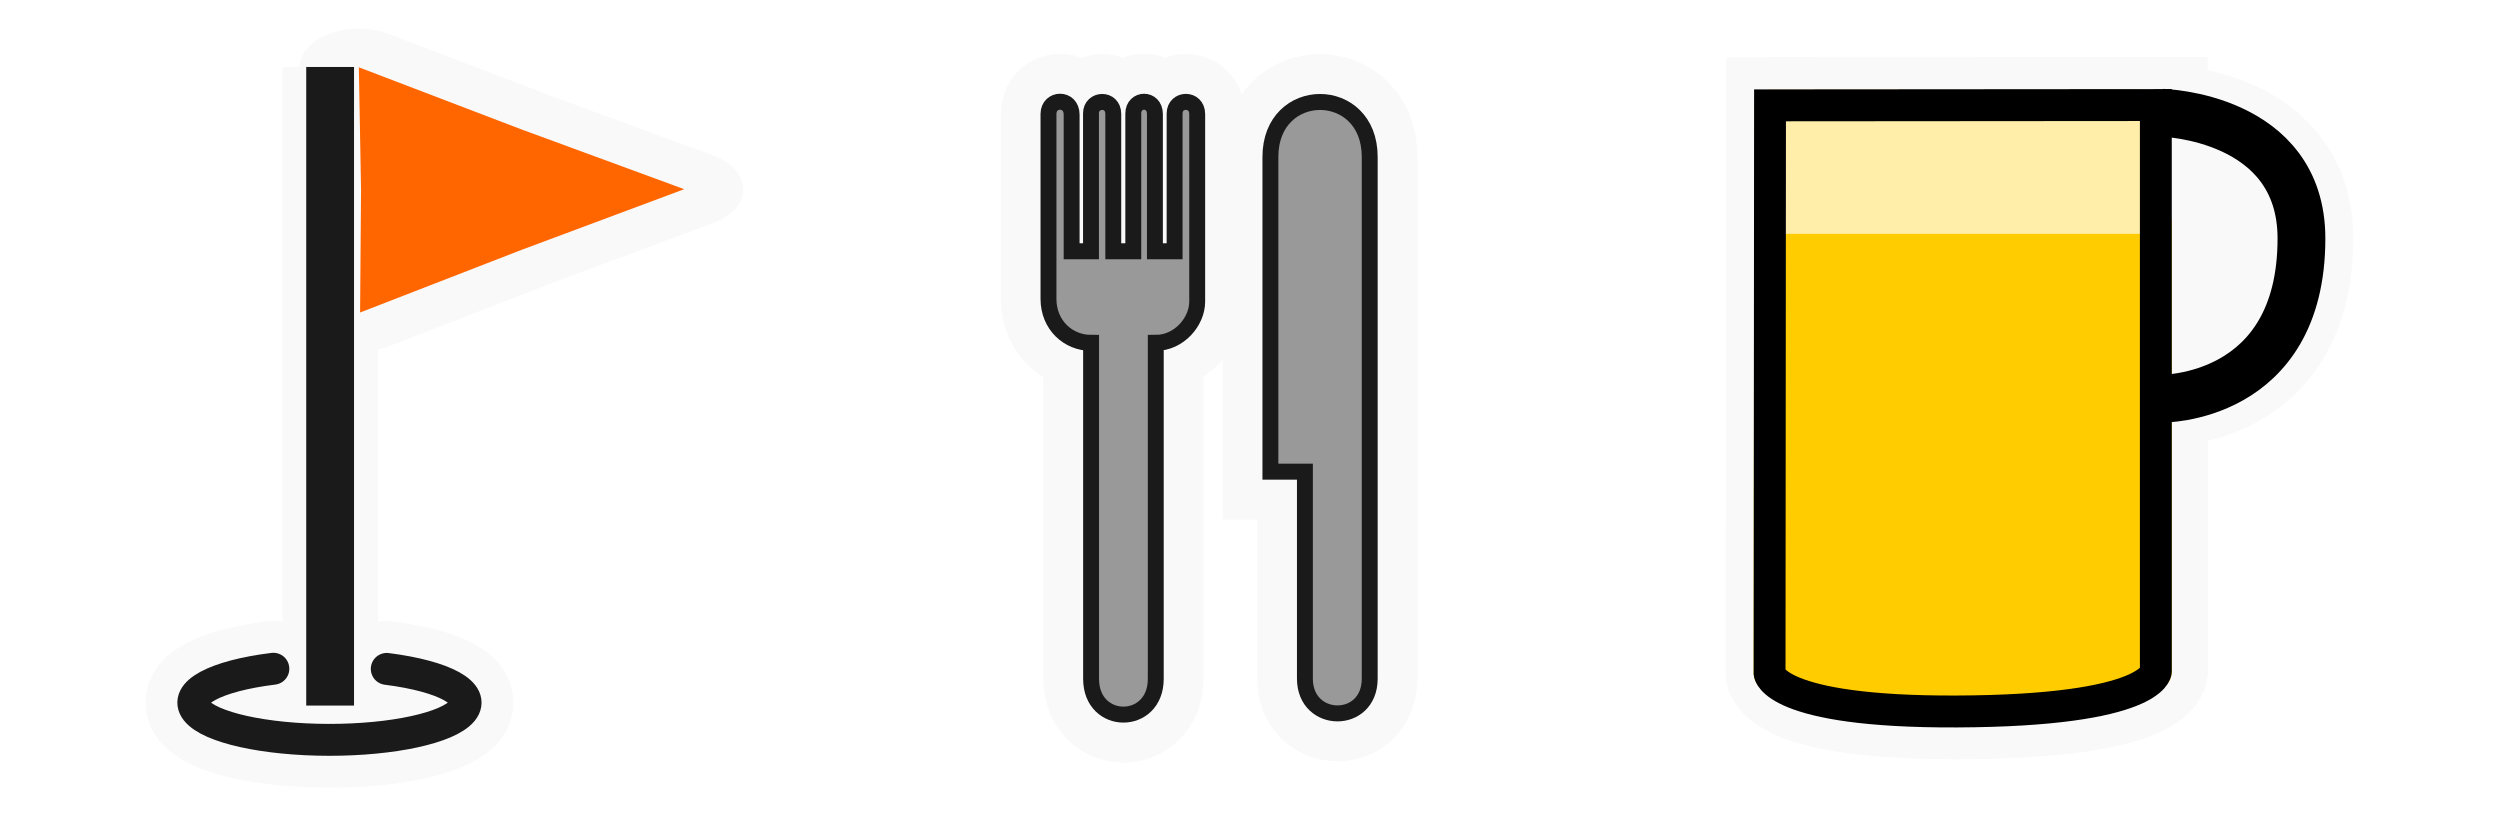
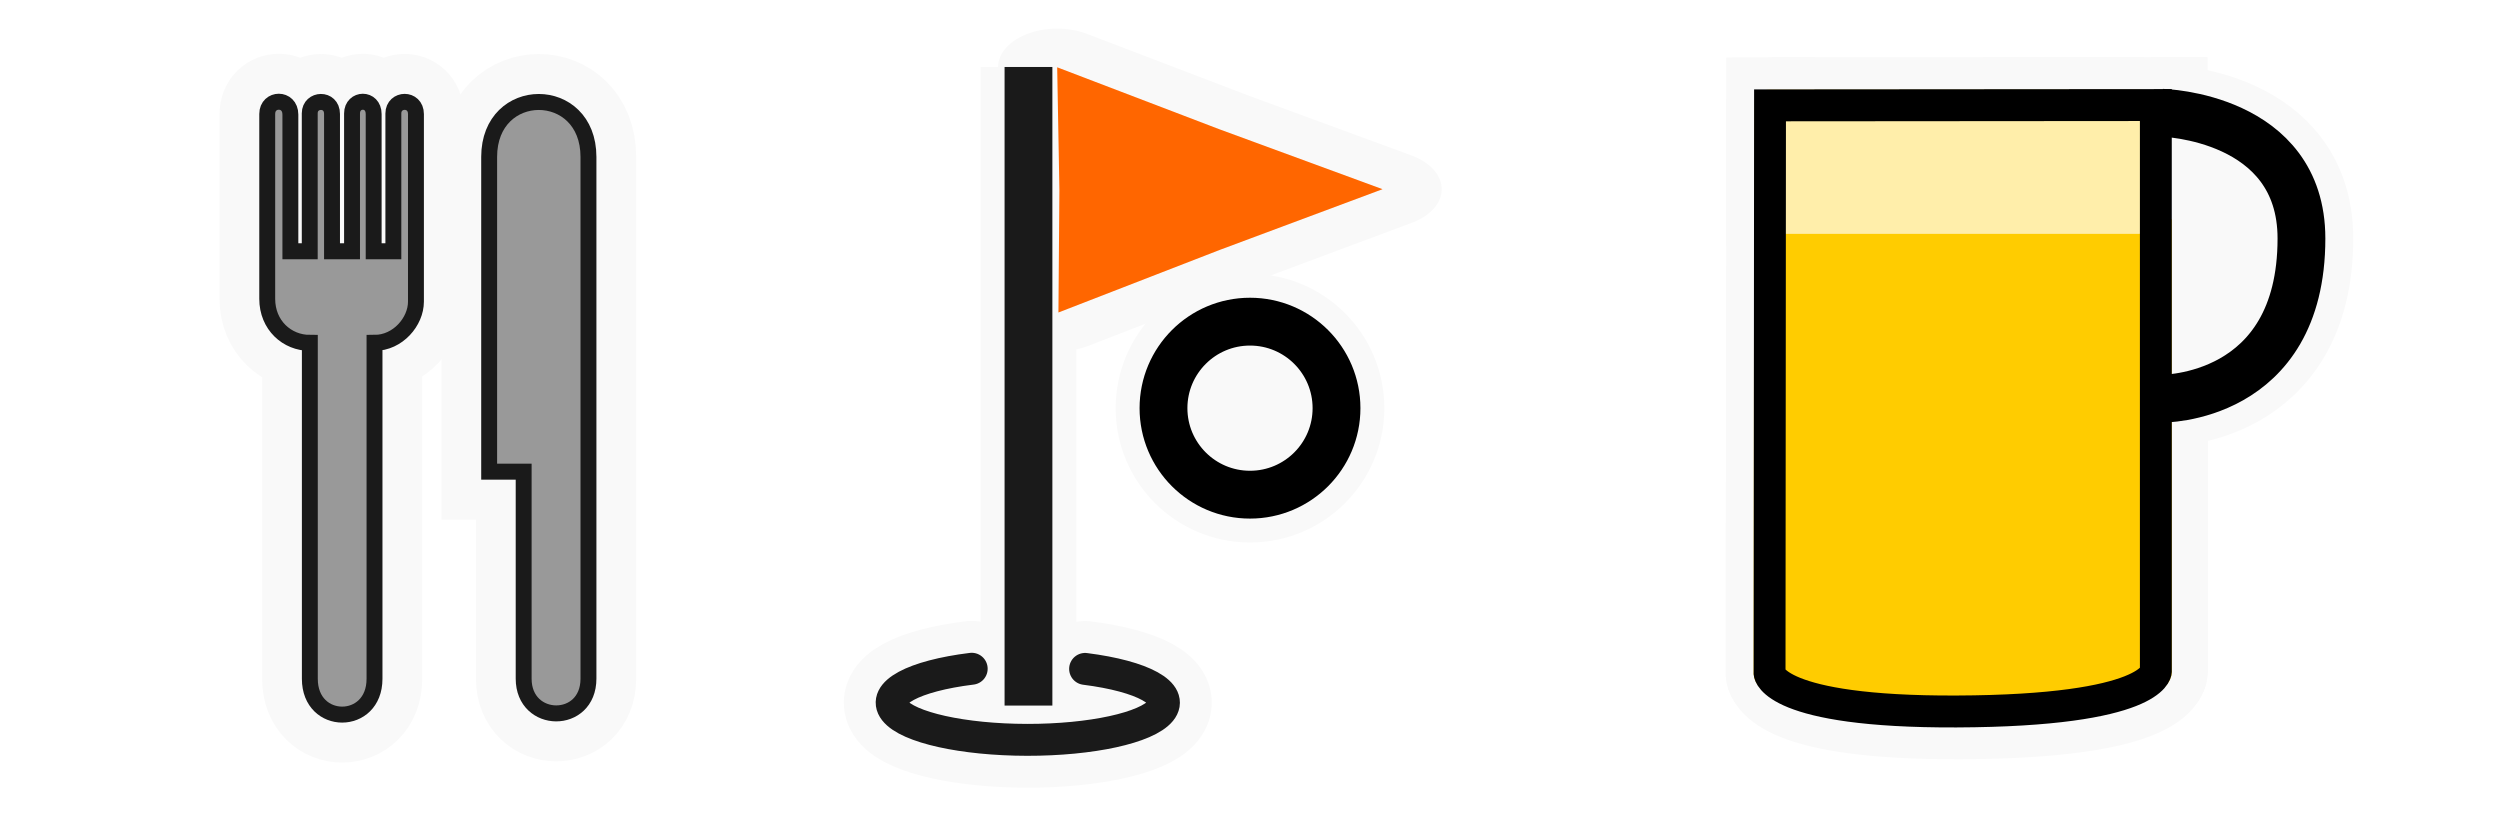
<svg xmlns="http://www.w3.org/2000/svg" height="512" width="1568" version="1.1" viewBox="0 0 1568 512" id="svg3847">
  <defs id="defs3835">
    <filter id="b" style="color-interpolation-filters:sRGB" height="1.167" width="1.127" y="-0.083" x="-0.063">
      <feGaussianBlur stdDeviation="61.201" id="feGaussianBlur3822" />
    </filter>
    <clipPath id="c" clipPathUnits="userSpaceOnUse">
      <path d="m 544.11,364.31 c -11.403,0.069 -22.794,1.091 -33.859,2.678 -4.55,2.3 -6.35,8.019 -3.5,12.339 17.1,90.69 24.71,182.71 33.73,274.26 7.93,97.83 19.07,195.65 29.5,293.41 -4.76,-2.79 1.54,3.269 0,6.059 5.13,65.54 7.361,131.27 11.011,196.9 3.9,38.62 -0.06,77.34 -3.27,115.9 -4.39,72.19 -10.42,146.2 -14.82,219.07 -11.58,18.61 -6.89,41.49 -7.87,62.13 0.37,19.55 -3.409,42.351 -1.959,60.061 -8.86,111.2 -16.71,223.17 -30.18,334.17 -3.95,46.7 -13.481,97.809 -15.841,146.44 4.19,-1.64 7.401,2.911 9.191,-1.639 78.27,-24.43 155.66,-54.31 237.6,-64.25 67.07,-9.35 137.26,-11.011 203.17,-13.691 27.82,0.28 55.48,-2.301 83.12,-4.991 57.02,-7.26 108.48,-34.499 164.32,-46.159 52.32,-13.79 130.57,-24.471 176.76,21.259 5.79,5.04 3.031,9.03 9.031,10.55 12.15,17.03 22.979,35.271 33.309,53.631 18.95,32.14 34.69,77.479 77.17,83.039 46.45,4.81 90.78,-14.42 131.83,-33.92 54.24,-28.95 111.24,-54.399 168.69,-75.319 35.42,-10.54 71.359,-20.63 108.39,-23.72 59.92,-4.22 126.88,0.52 173.22,43.2 16.36,10.64 24.25,33.87 37.13,49.35 10.28,15.03 37.48,30.599 53.4,30.109 15.5,4.14 35.31,4.25 52.35,6.02 97.42,3.34 195.42,-4.76 292.87,3.25 30.11,0.99 57.991,22.24 78.791,38.27 6.55,8.25 16.679,11.69 24.389,18.77 43.16,17.8 82.141,-12.211 122.74,-23.991 2,-1.59 6.749,2.65 4.639,-1.58 35.66,-9.7 74.64,-10.201 109.42,2.539 20.87,4.18 39.51,15.681 59.18,22.691 31.68,15.89 64.531,31.049 98.531,41.609 34.49,6.15 69.84,8.45 104.85,6.32 6.73,0.72 16.199,-3.9 13.959,-12.13 -2.11,-30.3 -14.07,-58.771 -23.77,-87.291 -14.12,-37.85 -28.889,-78.75 -46.409,-113.2 -4.54,-12.19 -9.49,-24.4 -15.87,-35.73 -19.63,-62.15 -40.409,-124.19 -59.309,-186.74 -28.73,-89.44 -56.711,-179.23 -86.711,-268.2 -28.97,-90.52 -56.739,-181.3 -89.259,-270.62 -33.29,-94.42 -72.4,-188.22 -116.57,-277.2 -16.31,-29.51 -30.701,-60.291 -50.391,-87.791 -4.83,-7.55 -13.579,-12.67 -22.459,-13.65 -21.06,-0.82 -42.131,-3.57 -62.341,-9.58 0.43,-1.73 -3.089,0.361 -4.219,-0.909 -99.98,-30.44 -181.23,-99.871 -275.8,-142.01 -34.52,-16.01 -69.241,-33.569 -107.09,-39.989 -76.89,-9.66 -154.79,-1.631 -232.02,-7.081 -58.35,0.4 -116.8,-13.07 -170.12,-35.3 -101.24,-44.75 -199.73,-97.379 -304.53,-133.99 -30.899,-10.506 -64.815,-16.681 -97.141,-16.702 -7.46,-0.005 -14.835,0.318 -22.069,0.991 -35.58,2.79 -72.34,6.52 -104.88,22.22 -12.52,4.51 -24.691,10.67 -38.161,11.73 -29.69,6.79 -59.469,-8.399 -80.789,-28.119 -20.54,-16.3 -41.041,-35.421 -68.061,-39.881 -6.72,-0.872 -13.422,-1.245 -20.109,-1.262 -28.98,-0.076 -57.702,6.536 -86.57,8.283 -48.33,7.69 -97.92,11.15 -146.42,3 -69.38,-11.41 -128.16,-51.91 -187.78,-86.26 -21.86,-13.17 -47,-17.63 -72.09,-17.48 z" id="path3825" style="fill:#feda02" />
    </clipPath>
    <linearGradient id="a" y2="2297" gradientUnits="userSpaceOnUse" x2="520.78" gradientTransform="matrix(0.08241203,0,0,0.08241203,98.34936,-4.871225)" y1="2297" x1="399.22">
      <stop stop-color="#282828" offset="0" id="stop3828" />
      <stop stop-color="#878787" offset=".5" id="stop3830" />
      <stop stop-color="#282828" offset="1" id="stop3832" />
    </linearGradient>
  </defs>
-   <g id="g6112" transform="translate(-30.77495)">
-     <g transform="matrix(1.333322,0,0,1.333322,1053.948,0.00218227)" id="g3530">
-       <g style="fill:#f9f9f9;stroke:#f9f9f9;stroke-width:57.006;stroke-miterlimit:4;stroke-dasharray:none" transform="matrix(0.7888038,0,0,0.789983,276.2269,43.65912)" id="g3518">
-         <path id="path3510" d="m -265.1,84.869 -0.267,260.796 c 0,0 2.235,17.794 111.381,17.481 117.731,-0.338 118.966,-18.343 118.966,-18.343 V 84.73 Z" style="fill:#f9f9f9;stroke:#f9f9f9;stroke-width:57.006;stroke-linecap:butt;stroke-linejoin:miter;stroke-miterlimit:4;stroke-dasharray:none;stroke-opacity:1" />
-         <rect style="opacity:1;fill:#f9f9f9;fill-opacity:1;fill-rule:nonzero;stroke:#f9f9f9;stroke-width:57.006;stroke-linecap:round;stroke-linejoin:round;stroke-miterlimit:4;stroke-dasharray:none;stroke-opacity:1;paint-order:normal" id="rect3512" width="219.728" height="67.019" x="-265.1" y="7.41" ry="0" />
-         <path style="fill:#f9f9f9;stroke:#f9f9f9;stroke-width:57.006;stroke-linecap:butt;stroke-linejoin:miter;stroke-miterlimit:4;stroke-dasharray:none;stroke-opacity:1" d="m -265.1,7.413 -0.267,338.252 c 0,0 2.235,23.079 111.381,22.673 117.731,-0.438 118.966,-23.791 118.966,-23.791 V 7.233 Z" id="path3514" />
-         <path style="fill:#f9f9f9;stroke:#f9f9f9;stroke-width:57.006;stroke-linecap:butt;stroke-linejoin:miter;stroke-miterlimit:4;stroke-dasharray:none;stroke-opacity:1" d="m -31.148,11.847 c 0,0 82.965,2.03 82.965,74.831 0,96.596 -83.519,95.383 -83.519,95.383" id="path3516" />
-       </g>
-       <g id="g871-2" transform="matrix(0.7888038,0,0,0.789983,274.3528,43.70307)" style="stroke-width:1.267">
-         <path style="fill:#ffcc00;stroke:#ffcc00;stroke-width:19.002;stroke-linecap:butt;stroke-linejoin:miter;stroke-miterlimit:4;stroke-dasharray:none;stroke-opacity:1" d="m -265.1,84.869 -0.267,260.796 c 0,0 2.235,17.794 111.381,17.481 117.731,-0.338 118.966,-18.343 118.966,-18.343 V 84.73 Z" id="path828-3" />
-         <rect ry="0" y="7.41" x="-265.1" height="67.019" width="219.728" id="rect830-7" style="opacity:1;fill:#ffeeaa;fill-opacity:1;fill-rule:nonzero;stroke:#ffeeaa;stroke-width:19.002;stroke-linecap:round;stroke-linejoin:round;stroke-miterlimit:4;stroke-dasharray:none;stroke-opacity:1;paint-order:normal" />
-         <path id="path820-5" d="m -265.1,7.413 -0.267,338.252 c 0,0 2.235,23.079 111.381,22.673 117.731,-0.438 118.966,-23.791 118.966,-23.791 V 7.233 Z" style="fill:none;stroke:#000000;stroke-width:19.002;stroke-linecap:butt;stroke-linejoin:miter;stroke-miterlimit:4;stroke-dasharray:none;stroke-opacity:1" />
-         <path id="path824-9" d="m -31.148,11.847 c 0,0 82.965,2.03 82.965,74.831 0,96.596 -83.519,95.383 -83.519,95.383" style="fill:none;stroke:#000000;stroke-width:28.503;stroke-linecap:butt;stroke-linejoin:miter;stroke-miterlimit:4;stroke-dasharray:none;stroke-opacity:1" />
-       </g>
+   <g id="g3530" transform="matrix(1.333322,0,0,1.333322,1023.173,0.00218227)">
+     <g id="g3518" transform="matrix(0.7888038,0,0,0.789983,276.2269,43.65912)" style="fill:#f9f9f9;stroke:#f9f9f9;stroke-width:57.006;stroke-miterlimit:4;stroke-dasharray:none">
+       <path style="fill:#f9f9f9;stroke:#f9f9f9;stroke-width:57.006;stroke-linecap:butt;stroke-linejoin:miter;stroke-miterlimit:4;stroke-dasharray:none;stroke-opacity:1" d="m -265.1,84.869 -0.267,260.796 c 0,0 2.235,17.794 111.381,17.481 117.731,-0.338 118.966,-18.343 118.966,-18.343 V 84.73 Z" id="path3510" />
+       <rect ry="0" y="7.41" x="-265.1" height="67.019" width="219.728" id="rect3512" style="opacity:1;fill:#f9f9f9;fill-opacity:1;fill-rule:nonzero;stroke:#f9f9f9;stroke-width:57.006;stroke-linecap:round;stroke-linejoin:round;stroke-miterlimit:4;stroke-dasharray:none;stroke-opacity:1;paint-order:normal" />
+       <path id="path3514" d="m -265.1,7.413 -0.267,338.252 c 0,0 2.235,23.079 111.381,22.673 117.731,-0.438 118.966,-23.791 118.966,-23.791 V 7.233 Z" style="fill:#f9f9f9;stroke:#f9f9f9;stroke-width:57.006;stroke-linecap:butt;stroke-linejoin:miter;stroke-miterlimit:4;stroke-dasharray:none;stroke-opacity:1" />
+       <path id="path3516" d="m -31.148,11.847 c 0,0 82.965,2.03 82.965,74.831 0,96.596 -83.519,95.383 -83.519,95.383" style="fill:#f9f9f9;stroke:#f9f9f9;stroke-width:57.006;stroke-linecap:butt;stroke-linejoin:miter;stroke-miterlimit:4;stroke-dasharray:none;stroke-opacity:1" />
    </g>
-     <g transform="matrix(1.333322,0,0,1.333322,121.2587,-18.47781)" id="g2715">
-       <g id="g828-6-5" transform="matrix(0.8619266,0,0,0.8629293,-28.80877,40.50636)" style="fill:#f9f9f9;stroke:#f9f9f9;stroke-width:52.179;stroke-miterlimit:4;stroke-dasharray:none">
-         <path style="fill:#f9f9f9;fill-opacity:1;stroke:#f9f9f9;stroke-width:52.179;stroke-linecap:round;stroke-miterlimit:4;stroke-dasharray:none;stroke-opacity:1" d="m 165.754,333.751 a 74.311,20.282 0 0 1 41.266,22.817 74.311,20.282 0 0 1 -72.891,15.865 74.311,20.282 0 0 1 -72.319,-16.059 74.311,20.282 0 0 1 42.081,-22.706" id="path8172-7-6" />
-         <path id="path836-5-2" d="M 134.86,5.629 V 353.743" style="fill:#f9f9f9;stroke:#f9f9f9;stroke-width:52.179;stroke-linecap:butt;stroke-linejoin:miter;stroke-miterlimit:4;stroke-dasharray:none;stroke-opacity:1" />
-         <path transform="matrix(0.6326304,-0.4900791,0.7503349,0.4132007,187.7647,-70.35996)" style="opacity:1;fill:#f9f9f9;fill-opacity:1;fill-rule:nonzero;stroke:#f9f9f9;stroke-width:65.785;stroke-linecap:round;stroke-linejoin:round;stroke-miterlimit:4;stroke-dasharray:none;stroke-opacity:1;paint-order:normal" d="m -77.911,252.727 -97.879,-35.937 -98.476,-34.268 80.062,-66.797 78.915,-68.149 17.817,102.735 z" id="path840-3-9" />
-       </g>
-       <g id="g828-6" transform="matrix(0.8619266,0,0,0.8629293,-28.80877,40.50636)" style="stroke-width:1.16">
-         <path d="m 165.754,333.751 a 74.311,20.282 0 0 1 41.266,22.817 74.311,20.282 0 0 1 -72.891,15.865 74.311,20.282 0 0 1 -72.319,-16.059 74.311,20.282 0 0 1 42.081,-22.706" id="path8172-7" style="fill:none;fill-opacity:1;stroke:#1a1a1a;stroke-width:17.393;stroke-linecap:round;stroke-miterlimit:4;stroke-dasharray:none;stroke-opacity:1" />
-         <path id="path836-5" d="M 134.86,5.629 V 353.743" style="fill:#333333;stroke:#1a1a1a;stroke-width:26.089;stroke-linecap:butt;stroke-linejoin:miter;stroke-miterlimit:4;stroke-dasharray:none;stroke-opacity:1" />
-         <path transform="matrix(0.6326304,-0.4900791,0.7503349,0.4132007,187.7647,-70.35996)" d="m -77.911,252.727 -97.879,-35.937 -98.476,-34.268 80.062,-66.797 78.915,-68.149 17.817,102.735 z" id="path840-3" style="opacity:1;fill:#ff6600;fill-opacity:1;fill-rule:nonzero;stroke:none;stroke-width:17.393;stroke-linecap:round;stroke-linejoin:round;stroke-miterlimit:4;stroke-dasharray:none;stroke-opacity:1;paint-order:normal" />
-       </g>
-     </g>
-     <g transform="matrix(1.333322,0,0,1.333322,533.1202,0.00218201)" id="g1998">
-       <g id="g854-2-9" transform="matrix(0.7694314,0,0,0.7733748,369.1069,101.0509)" style="fill:#f9f9f9;stroke:#f9f9f9;stroke-width:58.336;stroke-miterlimit:4;stroke-dasharray:none">
-         <path id="path2360-7-3" d="m -237.452,52.82 c 0,12.111 -11.029,25.066 -25.332,25.066 V 282.24 c 0,29.006 -39.539,29.006 -39.539,0 V 77.887 c -13.927,0 -26.048,-10.721 -26.048,-26.788 V -61.357 c 0,-9.79 14.148,-10.168 14.148,0.377 v 83.134 h 11.842 v -83.892 c 0,-8.997 13.619,-9.575 13.619,0.378 v 83.513 h 12.237 v -83.797 c 0,-9.39 13.224,-9.768 13.224,0.382 v 83.418 h 12.04 V -61.64 c 0,-9.292 13.816,-9.67 13.816,0.382 l -0.008,114.082 z" style="fill:#f9f9f9;stroke:#f9f9f9;stroke-width:58.336;stroke-miterlimit:4;stroke-dasharray:none" />
-         <path id="path2362-0-6" d="M -131.983,-35.221 V 282.14 c 0,28.367 -39.617,27.948 -39.617,0 V 156.224 h -21.095 V -35.221 c 0,-44.56 60.712,-44.56 60.712,0.003 z" style="fill:#f9f9f9;stroke:#f9f9f9;stroke-width:58.336;stroke-miterlimit:4;stroke-dasharray:none;stroke-opacity:1" />
-       </g>
-       <g id="g854-2" transform="matrix(0.7694314,0,0,0.7733748,369.1069,101.0509)" style="fill:#999999;stroke-width:9.723;stroke-miterlimit:4;stroke-dasharray:none">
-         <path id="path2360-7" d="m -237.452,52.82 c 0,12.111 -11.029,25.066 -25.332,25.066 V 282.24 c 0,29.006 -39.539,29.006 -39.539,0 V 77.887 c -13.927,0 -26.048,-10.721 -26.048,-26.788 V -61.357 c 0,-9.79 14.148,-10.168 14.148,0.377 v 83.134 h 11.842 v -83.892 c 0,-8.997 13.619,-9.575 13.619,0.378 v 83.513 h 12.237 v -83.797 c 0,-9.39 13.224,-9.768 13.224,0.382 v 83.418 h 12.04 V -61.64 c 0,-9.292 13.816,-9.67 13.816,0.382 l -0.008,114.082 z" style="fill:#999999;stroke:#1a1a1a;stroke-width:9.723;stroke-miterlimit:4;stroke-dasharray:none" />
-         <path id="path2362-0" d="M -131.983,-35.221 V 282.14 c 0,28.367 -39.617,27.948 -39.617,0 V 156.224 h -21.095 V -35.221 c 0,-44.56 60.712,-44.56 60.712,0.003 z" style="fill:#999999;stroke:#1a1a1a;stroke-width:9.723;stroke-miterlimit:4;stroke-dasharray:none;stroke-opacity:1" />
-       </g>
+     <g style="stroke-width:1.267" transform="matrix(0.7888038,0,0,0.789983,274.3528,43.70307)" id="g871-2">
+       <path id="path828-3" d="m -265.1,84.869 -0.267,260.796 c 0,0 2.235,17.794 111.381,17.481 117.731,-0.338 118.966,-18.343 118.966,-18.343 V 84.73 Z" style="fill:#ffcc00;stroke:#ffcc00;stroke-width:19.002;stroke-linecap:butt;stroke-linejoin:miter;stroke-miterlimit:4;stroke-dasharray:none;stroke-opacity:1" />
+       <rect style="opacity:1;fill:#ffeeaa;fill-opacity:1;fill-rule:nonzero;stroke:#ffeeaa;stroke-width:19.002;stroke-linecap:round;stroke-linejoin:round;stroke-miterlimit:4;stroke-dasharray:none;stroke-opacity:1;paint-order:normal" id="rect830-7" width="219.728" height="67.019" x="-265.1" y="7.41" ry="0" />
+       <path style="fill:none;stroke:#000000;stroke-width:19.002;stroke-linecap:butt;stroke-linejoin:miter;stroke-miterlimit:4;stroke-dasharray:none;stroke-opacity:1" d="m -265.1,7.413 -0.267,338.252 c 0,0 2.235,23.079 111.381,22.673 117.731,-0.438 118.966,-23.791 118.966,-23.791 V 7.233 Z" id="path820-5" />
+       <path style="fill:none;stroke:#000000;stroke-width:28.503;stroke-linecap:butt;stroke-linejoin:miter;stroke-miterlimit:4;stroke-dasharray:none;stroke-opacity:1" d="m -31.148,11.847 c 0,0 82.965,2.03 82.965,74.831 0,96.596 -83.519,95.383 -83.519,95.383" id="path824-9" />
    </g>
  </g>
+   <g id="g2715" transform="matrix(1.333322,0,0,1.333322,528.4837,-18.47781)">
+     <g style="fill:#f9f9f9;stroke:#f9f9f9;stroke-width:52.179;stroke-miterlimit:4;stroke-dasharray:none" transform="matrix(0.8619266,0,0,0.8629293,-28.80877,40.50636)" id="g828-6-5">
+       <path id="path8172-7-6" d="m 165.754,333.751 a 74.311,20.282 0 0 1 41.266,22.817 74.311,20.282 0 0 1 -72.891,15.865 74.311,20.282 0 0 1 -72.319,-16.059 74.311,20.282 0 0 1 42.081,-22.706" style="fill:#f9f9f9;fill-opacity:1;stroke:#f9f9f9;stroke-width:52.179;stroke-linecap:round;stroke-miterlimit:4;stroke-dasharray:none;stroke-opacity:1" />
+       <path style="fill:#f9f9f9;stroke:#f9f9f9;stroke-width:52.179;stroke-linecap:butt;stroke-linejoin:miter;stroke-miterlimit:4;stroke-dasharray:none;stroke-opacity:1" d="M 134.86,5.629 V 353.743" id="path836-5-2" />
+       <path id="path840-3-9" d="m -77.911,252.727 -97.879,-35.937 -98.476,-34.268 80.062,-66.797 78.915,-68.149 17.817,102.735 z" style="opacity:1;fill:#f9f9f9;fill-opacity:1;fill-rule:nonzero;stroke:#f9f9f9;stroke-width:65.785;stroke-linecap:round;stroke-linejoin:round;stroke-miterlimit:4;stroke-dasharray:none;stroke-opacity:1;paint-order:normal" transform="matrix(0.6326304,-0.4900791,0.7503349,0.4132007,187.7647,-70.35996)" />
+     </g>
+     <g style="stroke-width:1.16" transform="matrix(0.8619266,0,0,0.8629293,-28.80877,40.50636)" id="g828-6">
+       <path style="fill:none;fill-opacity:1;stroke:#1a1a1a;stroke-width:17.393;stroke-linecap:round;stroke-miterlimit:4;stroke-dasharray:none;stroke-opacity:1" id="path8172-7" d="m 165.754,333.751 a 74.311,20.282 0 0 1 41.266,22.817 74.311,20.282 0 0 1 -72.891,15.865 74.311,20.282 0 0 1 -72.319,-16.059 74.311,20.282 0 0 1 42.081,-22.706" />
+       <path style="fill:#333333;stroke:#1a1a1a;stroke-width:26.089;stroke-linecap:butt;stroke-linejoin:miter;stroke-miterlimit:4;stroke-dasharray:none;stroke-opacity:1" d="M 134.86,5.629 V 353.743" id="path836-5" />
+       <path style="opacity:1;fill:#ff6600;fill-opacity:1;fill-rule:nonzero;stroke:none;stroke-width:17.393;stroke-linecap:round;stroke-linejoin:round;stroke-miterlimit:4;stroke-dasharray:none;stroke-opacity:1;paint-order:normal" id="path840-3" d="m -77.911,252.727 -97.879,-35.937 -98.476,-34.268 80.062,-66.797 78.915,-68.149 17.817,102.735 z" transform="matrix(0.6326304,-0.4900791,0.7503349,0.4132007,187.7647,-70.35996)" />
+     </g>
+   </g>
+   <g id="g1998" transform="matrix(1.333322,0,0,1.333322,12.34524,0.00218201)">
+     <g style="fill:#f9f9f9;stroke:#f9f9f9;stroke-width:58.336;stroke-miterlimit:4;stroke-dasharray:none" transform="matrix(0.7694314,0,0,0.7733748,369.1069,101.0509)" id="g854-2-9">
+       <path style="fill:#f9f9f9;stroke:#f9f9f9;stroke-width:58.336;stroke-miterlimit:4;stroke-dasharray:none" d="m -237.452,52.82 c 0,12.111 -11.029,25.066 -25.332,25.066 V 282.24 c 0,29.006 -39.539,29.006 -39.539,0 V 77.887 c -13.927,0 -26.048,-10.721 -26.048,-26.788 V -61.357 c 0,-9.79 14.148,-10.168 14.148,0.377 v 83.134 h 11.842 v -83.892 c 0,-8.997 13.619,-9.575 13.619,0.378 v 83.513 h 12.237 v -83.797 c 0,-9.39 13.224,-9.768 13.224,0.382 v 83.418 h 12.04 V -61.64 c 0,-9.292 13.816,-9.67 13.816,0.382 l -0.008,114.082 z" id="path2360-7-3" />
+       <path style="fill:#f9f9f9;stroke:#f9f9f9;stroke-width:58.336;stroke-miterlimit:4;stroke-dasharray:none;stroke-opacity:1" d="M -131.983,-35.221 V 282.14 c 0,28.367 -39.617,27.948 -39.617,0 V 156.224 h -21.095 V -35.221 c 0,-44.56 60.712,-44.56 60.712,0.003 z" id="path2362-0-6" />
+     </g>
+     <g style="fill:#999999;stroke-width:9.723;stroke-miterlimit:4;stroke-dasharray:none" transform="matrix(0.7694314,0,0,0.7733748,369.1069,101.0509)" id="g854-2">
+       <path style="fill:#999999;stroke:#1a1a1a;stroke-width:9.723;stroke-miterlimit:4;stroke-dasharray:none" d="m -237.452,52.82 c 0,12.111 -11.029,25.066 -25.332,25.066 V 282.24 c 0,29.006 -39.539,29.006 -39.539,0 V 77.887 c -13.927,0 -26.048,-10.721 -26.048,-26.788 V -61.357 c 0,-9.79 14.148,-10.168 14.148,0.377 v 83.134 h 11.842 v -83.892 c 0,-8.997 13.619,-9.575 13.619,0.378 v 83.513 h 12.237 v -83.797 c 0,-9.39 13.224,-9.768 13.224,0.382 v 83.418 h 12.04 V -61.64 c 0,-9.292 13.816,-9.67 13.816,0.382 l -0.008,114.082 z" id="path2360-7" />
+       <path style="fill:#999999;stroke:#1a1a1a;stroke-width:9.723;stroke-miterlimit:4;stroke-dasharray:none;stroke-opacity:1" d="M -131.983,-35.221 V 282.14 c 0,28.367 -39.617,27.948 -39.617,0 V 156.224 h -21.095 V -35.221 c 0,-44.56 60.712,-44.56 60.712,0.003 z" id="path2362-0" />
+     </g>
+   </g>
+   <g id="g6156" transform="translate(906.2568,57.44031)">
+     <circle style="fill:#f9f9f9;fill-opacity:1;stroke:#f9f9f9;stroke-width:60;stroke-miterlimit:4;stroke-dasharray:none;stroke-opacity:1" id="circle6152" cx="-122.257" cy="198.56" r="54.26" />
+     <circle r="54.26" cy="198.56" cx="-122.257" id="path6150" style="fill:none;fill-opacity:1;stroke:#000000;stroke-width:30;stroke-miterlimit:4;stroke-dasharray:none;stroke-opacity:1" />
+   </g>
</svg>
